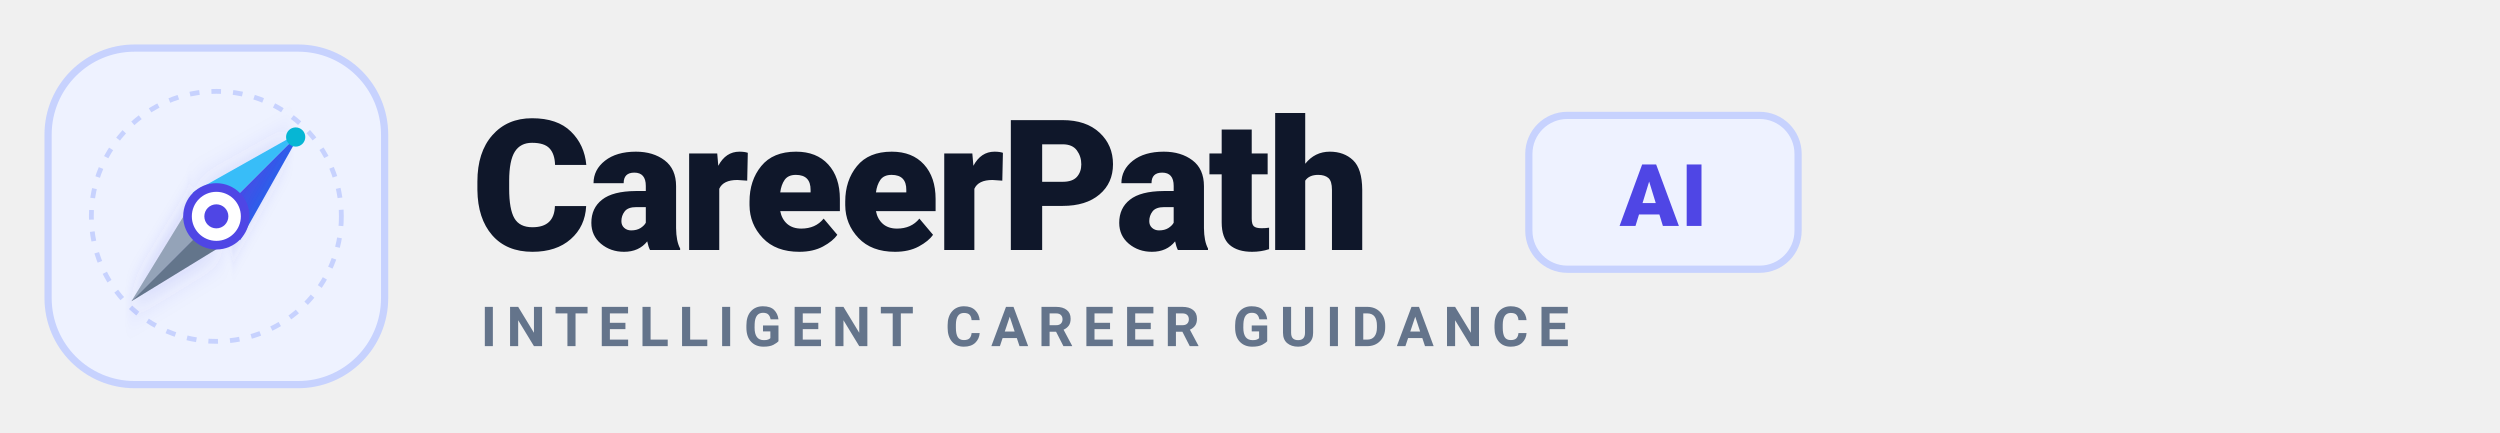
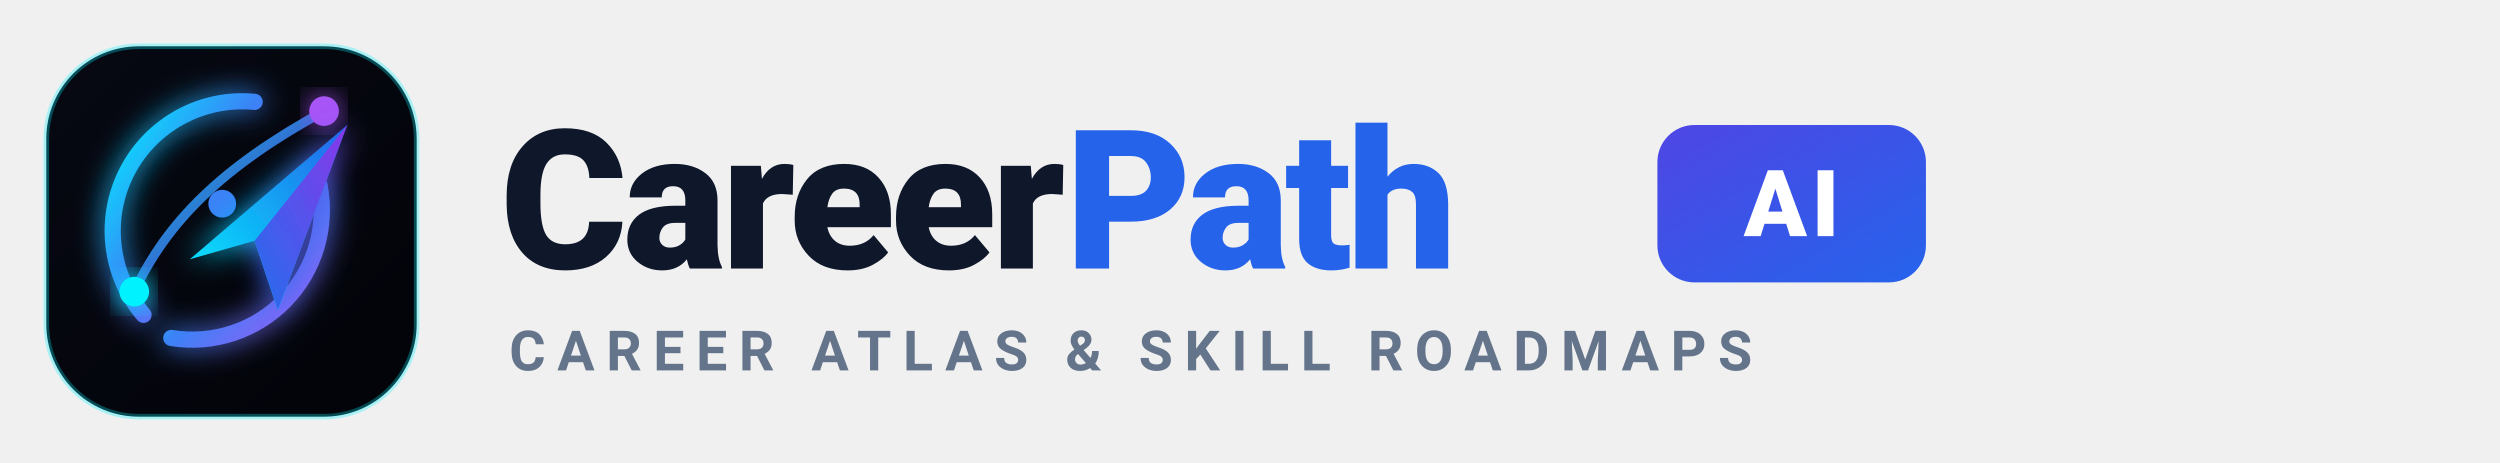
- <svg xmlns="http://www.w3.org/2000/svg" viewBox="0 0 520 90" width="100%" height="100%">
+ <svg xmlns="http://www.w3.org/2000/svg" viewBox="0 0 540 100" width="100%" height="100%">
  <defs>
-     <linearGradient id="fullUiGrad" x1="0%" y1="100%" x2="100%" y2="0%">
+     <linearGradient id="fullBgGrad" x1="0%" y1="0%" x2="100%" y2="100%">
+       <stop offset="0%" stop-color="#070913" />
+       <stop offset="100%" stop-color="#020308" />
+     </linearGradient>
+     <linearGradient id="fullRingGrad" x1="0%" y1="0%" x2="100%" y2="100%">
+       <stop offset="0%" stop-color="#00F2FE" />
+       <stop offset="50%" stop-color="#3B82F6" />
+       <stop offset="100%" stop-color="#A855F7" />
+     </linearGradient>
+     <linearGradient id="fullArrowLeft" x1="0%" y1="100%" x2="100%" y2="0%">
+       <stop offset="0%" stop-color="#00F2FE" />
+       <stop offset="100%" stop-color="#2563EB" />
+     </linearGradient>
+     <linearGradient id="fullArrowRight" x1="0%" y1="100%" x2="100%" y2="0%">
+       <stop offset="0%" stop-color="#2563EB" />
+       <stop offset="100%" stop-color="#9333EA" />
+     </linearGradient>
+     <linearGradient id="fullAiPillGrad" x1="0%" y1="0%" x2="100%" y2="100%">
      <stop offset="0%" stop-color="#4F46E5" />
-       <stop offset="60%" stop-color="#2563EB" />
-       <stop offset="100%" stop-color="#06B6D4" />
+       <stop offset="100%" stop-color="#2563EB" />
    </linearGradient>
-     <linearGradient id="fullSkyGrad" x1="0%" y1="0%" x2="100%" y2="100%">
-       <stop offset="0%" stop-color="#38BDF8" />
-       <stop offset="100%" stop-color="#0284C7" />
-     </linearGradient>
-     <filter id="fullUiShadow" x="-20%" y="-20%" width="140%" height="140%">
-       <feDropShadow dx="0" dy="2" stdDeviation="2.5" flood-color="#4F46E5" flood-opacity="0.18" />
+     <filter id="fullNeonGlow" x="-30%" y="-30%" width="160%" height="160%">
+       <feGaussianBlur stdDeviation="3" result="blur" />
+       <feMerge>
+         <feMergeNode in="blur" />
+         <feMergeNode in="SourceGraphic" />
+       </feMerge>
    </filter>
  </defs>
  <g transform="translate(10, 10)">
-     <rect x="0" y="0" width="70" height="70" rx="18" fill="#EEF2FF" stroke="#C7D2FE" stroke-width="1.5" />
-     <circle cx="35" cy="35" r="26" fill="none" stroke="#C7D2FE" stroke-width="1" stroke-dasharray="2 2.5" />
-     <g transform="rotate(45, 35, 35)" filter="url(#fullUiShadow)">
-       <polygon points="35,10 42,35 35,31 35,10" fill="url(#fullUiGrad)" />
-       <polygon points="35,10 28,35 35,31 35,10" fill="#38BDF8" />
-       <polygon points="35,60 29,35 35,38 35,60" fill="#94A3B8" />
-       <polygon points="35,60 41,35 35,38 35,60" fill="#64748B" />
+     <rect x="0" y="0" width="80" height="80" rx="20" fill="url(#fullBgGrad)" stroke="rgba(0, 242, 254, 0.3)" stroke-width="1.2" />
+     <path d="M 45 12 A 28 28 0 0 0 21 58" fill="none" stroke="url(#fullRingGrad)" stroke-width="3.5" stroke-linecap="round" filter="url(#fullNeonGlow)" />
+     <path d="M 27 63 A 28 28 0 0 0 59 30" fill="none" stroke="url(#fullRingGrad)" stroke-width="3.5" stroke-linecap="round" filter="url(#fullNeonGlow)" />
+     <path d="M 19 53 C 26 38, 38 26, 60 14" fill="none" stroke="url(#fullRingGrad)" stroke-width="2" stroke-linecap="round" opacity="0.85" />
+     <circle cx="19" cy="53" r="3.2" fill="#00F2FE" filter="url(#fullNeonGlow)" />
+     <circle cx="38" cy="34" r="3" fill="#3B82F6" />
+     <circle cx="60" cy="14" r="3.2" fill="#A855F7" filter="url(#fullNeonGlow)" />
+     <g filter="url(#fullNeonGlow)">
+       <path d="M 65 17 L 31 46 L 45 42 L 50 57 Z" fill="url(#fullArrowLeft)" />
+       <path d="M 65 17 L 45 42 L 50 57 Z" fill="url(#fullArrowRight)" opacity="0.9" />
    </g>
-     <circle cx="35" cy="35" r="6" fill="#FFFFFF" stroke="#4F46E5" stroke-width="1.8" />
-     <circle cx="35" cy="35" r="2.5" fill="#4F46E5" />
-     <circle cx="51.5" cy="18.5" r="2" fill="#06B6D4" />
  </g>
-   <g transform="translate(98, 0)">
-     <text x="0" y="52" font-family="-apple-system, BlinkMacSystemFont, 'Segoe UI', Roboto, 'Inter', sans-serif" font-size="38" font-weight="800" fill="#0F172A" letter-spacing="-0.8">
-       CareerPath
+   <g transform="translate(108, 0)">
+     <text x="0" y="58" font-family="-apple-system, BlinkMacSystemFont, 'Segoe UI', Roboto, 'Inter', sans-serif" font-size="42" font-weight="800" fill="#0F172A" letter-spacing="-1">
+       Career<tspan fill="#2563EB">Path</tspan>
    </text>
-     <rect x="220" y="24" width="56" height="32" rx="8" fill="#EEF2FF" stroke="#C7D2FE" stroke-width="1.5" />
-     <text x="248" y="47" font-family="-apple-system, BlinkMacSystemFont, 'Segoe UI', Roboto, 'Inter', sans-serif" font-size="18" font-weight="800" fill="#4F46E5" text-anchor="middle" letter-spacing="0.5">
+     <rect x="250" y="27" width="58" height="34" rx="8" fill="url(#fullAiPillGrad)" />
+     <text x="279" y="51" font-family="-apple-system, BlinkMacSystemFont, 'Segoe UI', Roboto, 'Inter', sans-serif" font-size="20" font-weight="900" fill="#FFFFFF" text-anchor="middle" letter-spacing="1">
      AI
    </text>
-     <text x="2" y="72" font-family="-apple-system, BlinkMacSystemFont, 'Segoe UI', Roboto, 'Inter', sans-serif" font-size="11.5" font-weight="600" fill="#64748B" letter-spacing="2">
-       INTELLIGENT CAREER GUIDANCE
+     <text x="2" y="80" font-family="-apple-system, BlinkMacSystemFont, 'Segoe UI', Roboto, 'Inter', sans-serif" font-size="12" font-weight="600" fill="#64748B" letter-spacing="2.5">
+       CAREER ATLAS &amp; SKILL ROADMAPS
    </text>
  </g>
</svg>
